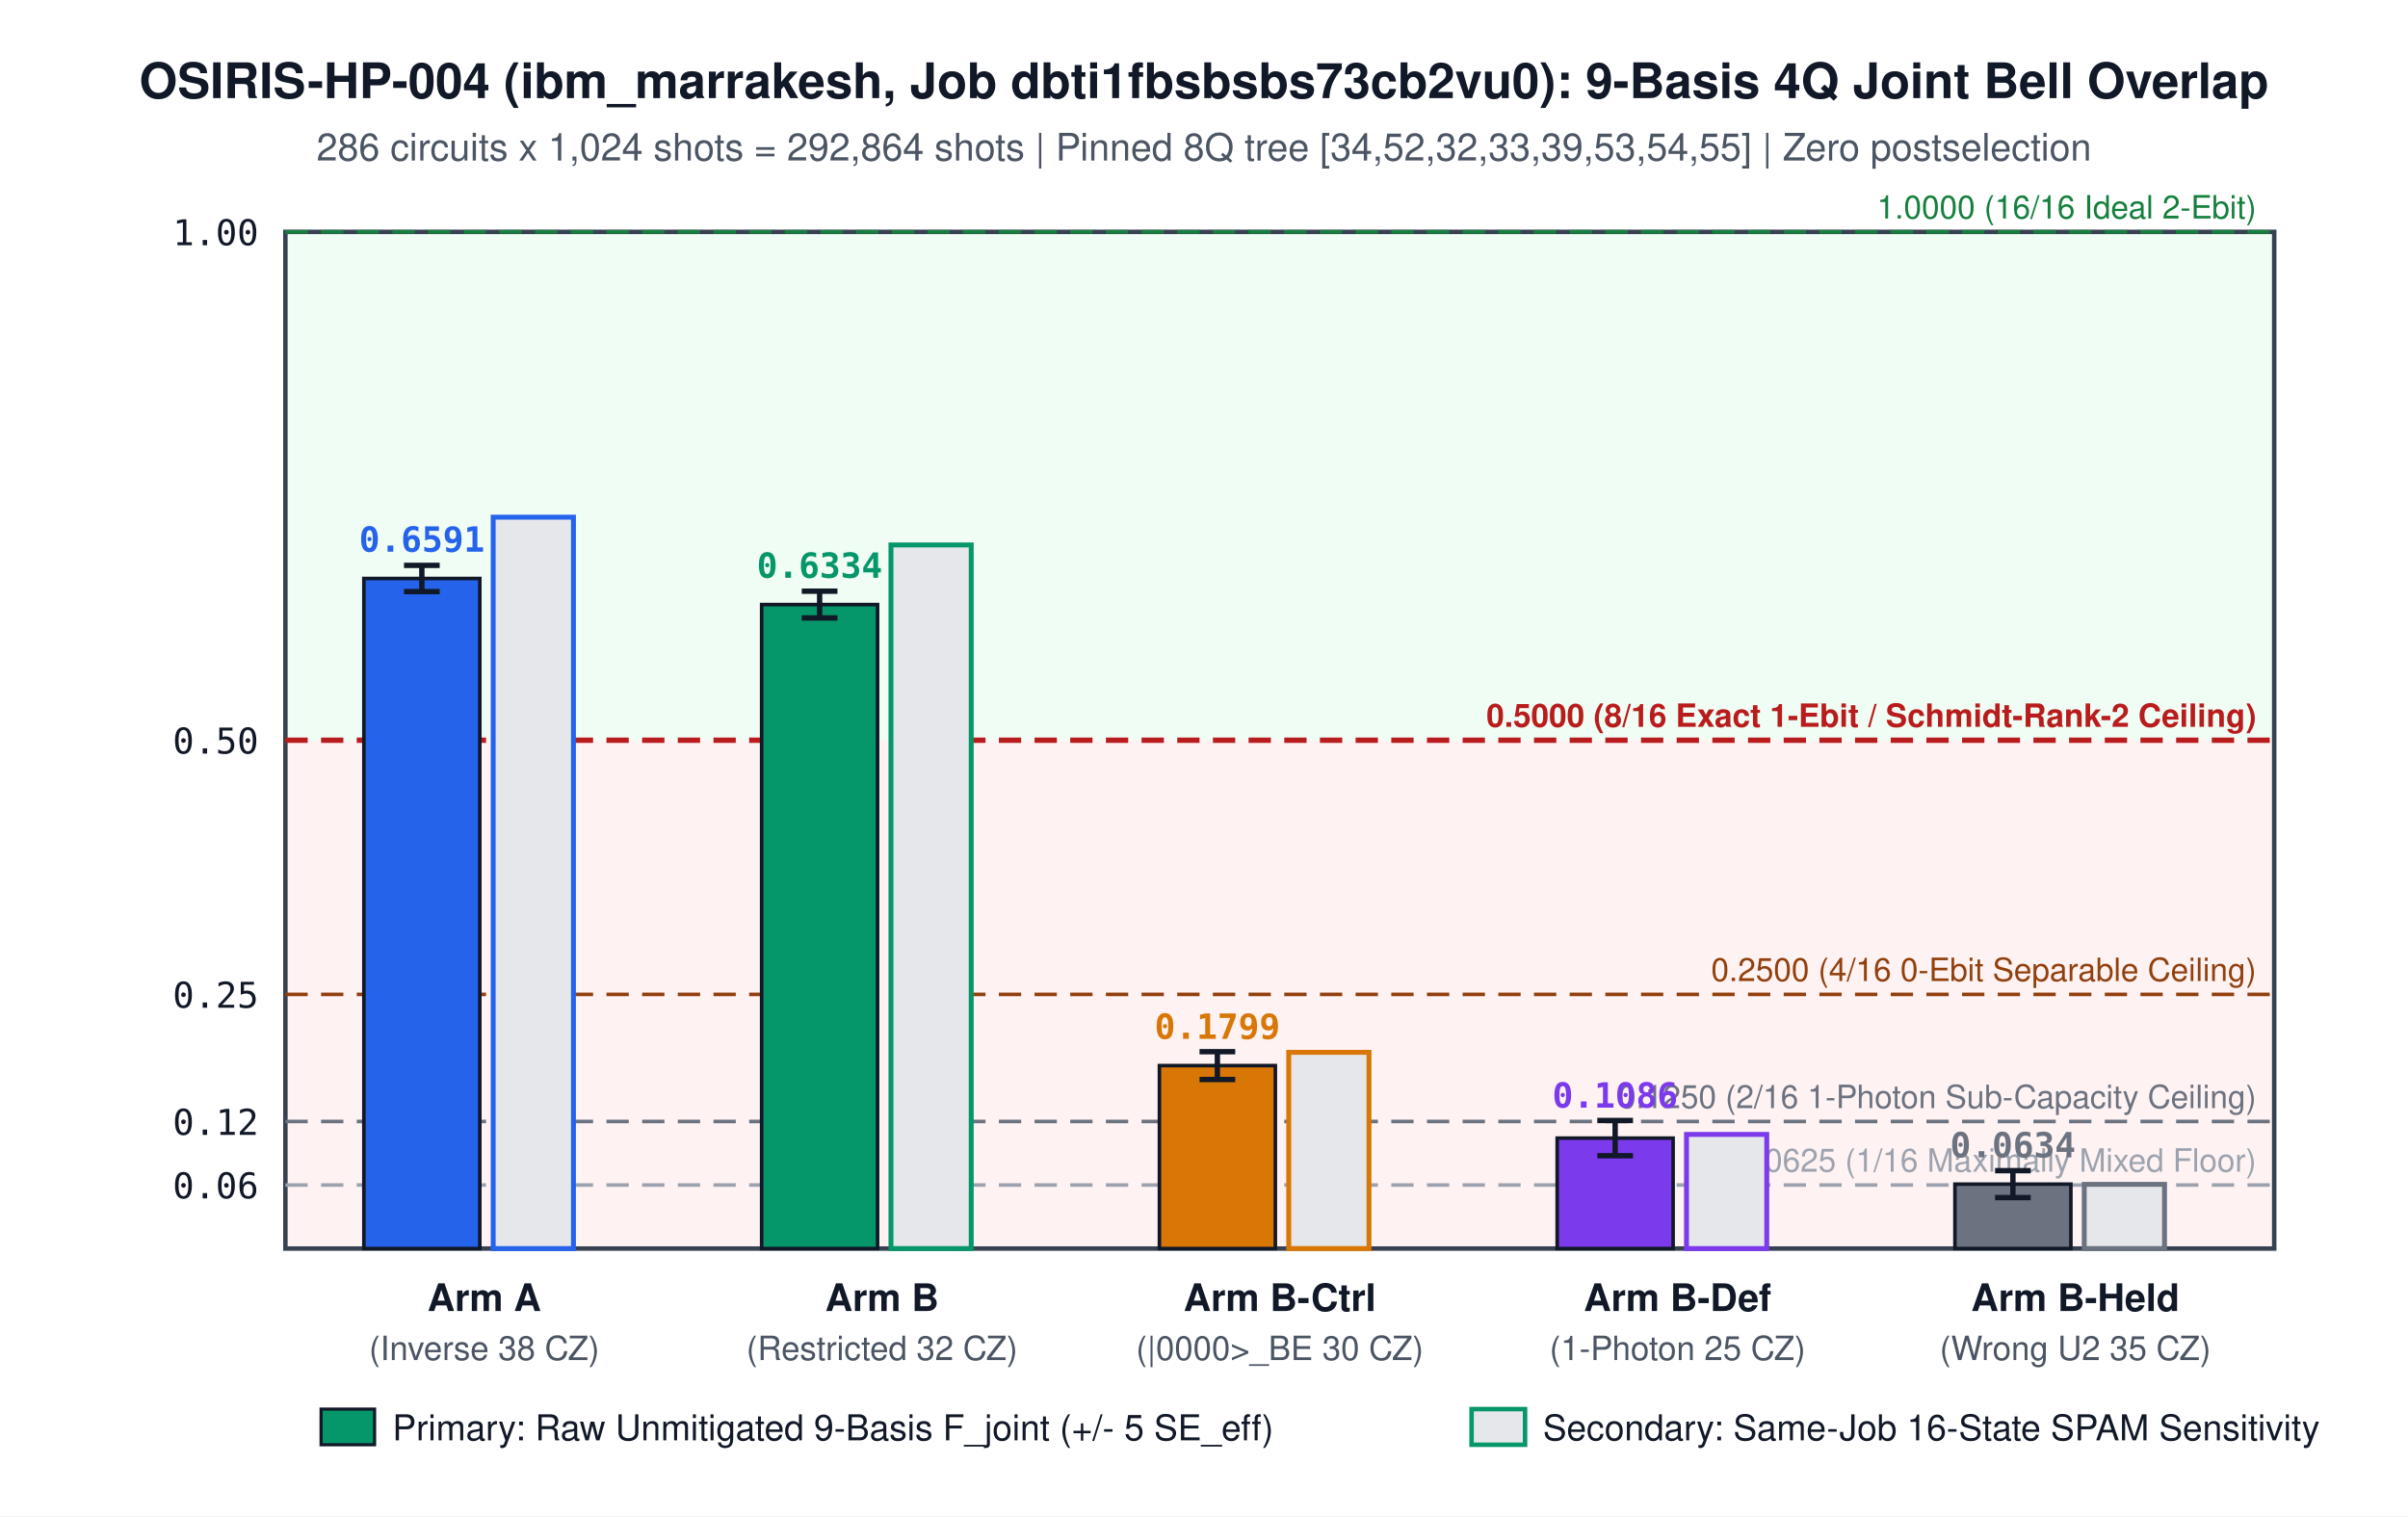
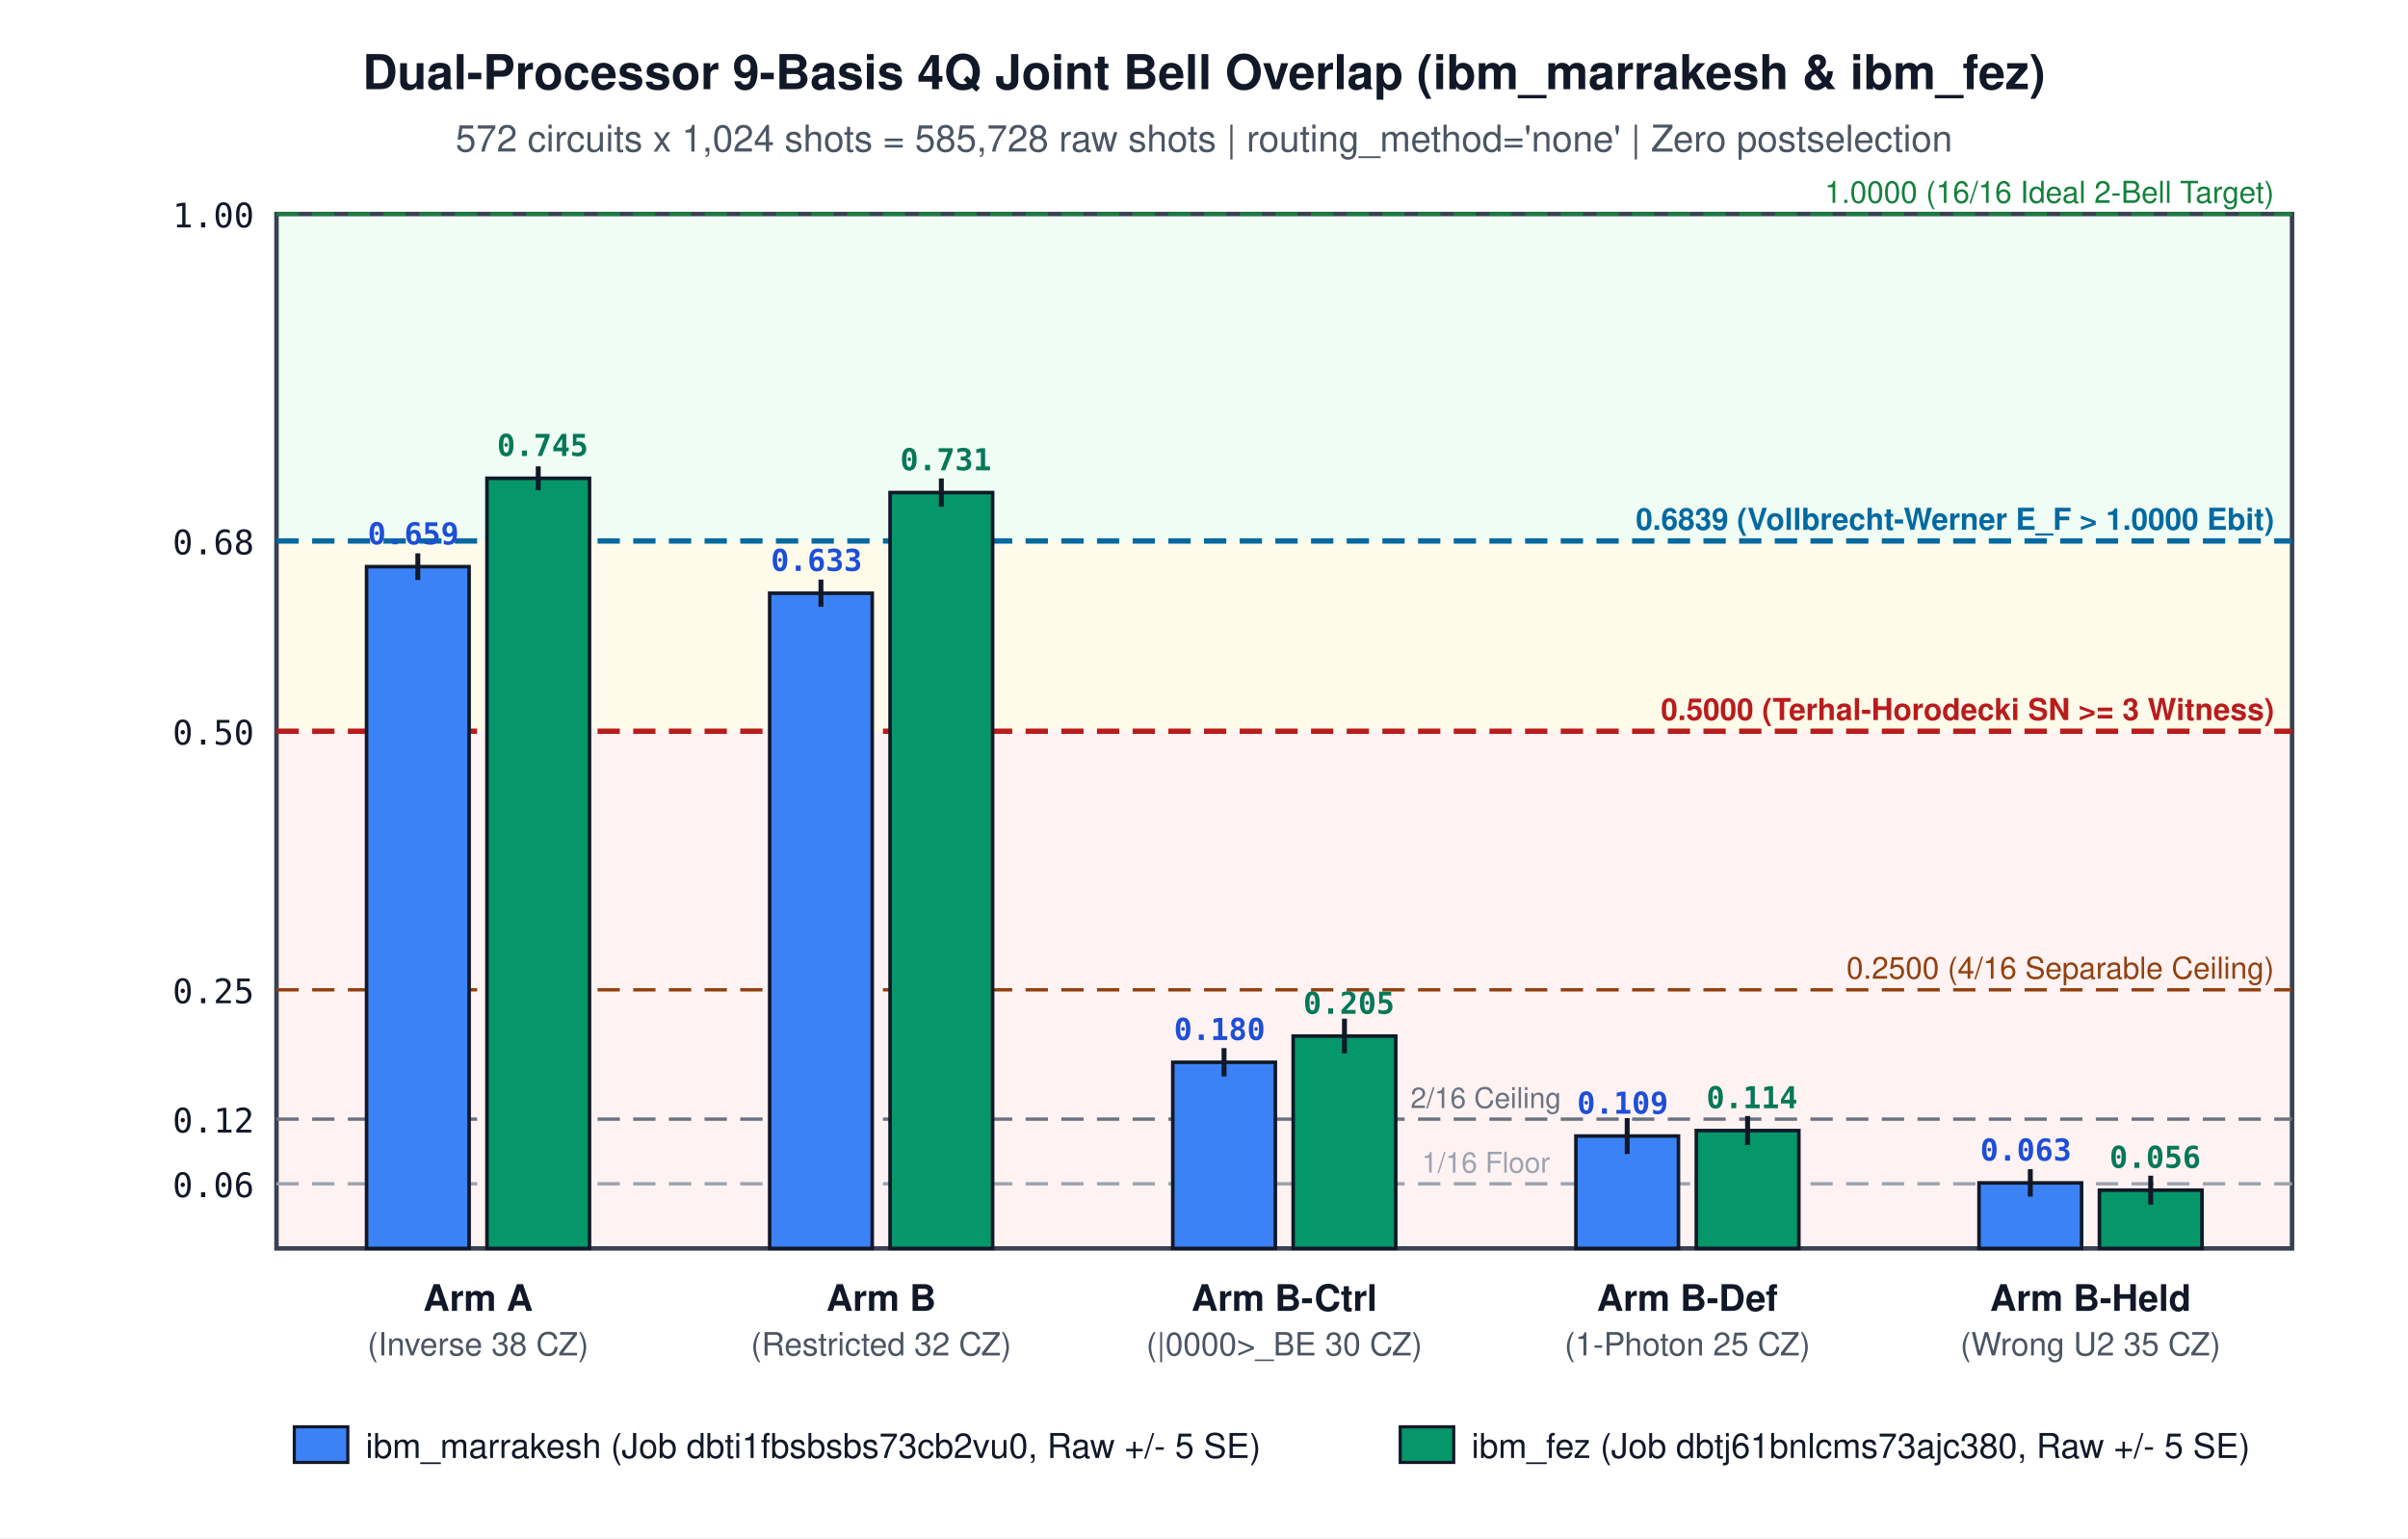
- <svg xmlns="http://www.w3.org/2000/svg" width="540" height="340" viewBox="0 0 540 340">
-   <rect x="0" y="0" width="540" height="340" fill="#ffffff" />
-   <text x="270.00" y="22.00" font-family="Helvetica, Arial, sans-serif" font-size="11.0" font-weight="bold" fill="#111827" text-anchor="middle">OSIRIS-HP-004 (ibm_marrakesh, Job dbti1fbsbsbs73cb2vu0): 9-Basis 4Q Joint Bell Overlap</text>
-   <text x="270.00" y="36.00" font-family="Helvetica, Arial, sans-serif" font-size="8.5" font-weight="normal" fill="#4b5563" text-anchor="middle">286 circuits x 1,024 shots = 292,864 shots | Pinned 8Q tree [34,52,32,33,39,53,54,55] | Zero postselection</text>
-   <rect x="64.00" y="166.00" width="446.00" height="114.00" fill="#fef2f2" />
-   <rect x="64.00" y="52.00" width="446.00" height="114.00" fill="#f0fdf4" />
-   <rect x="64.00" y="52.00" width="446.00" height="228.00" fill="none" stroke="#374151" stroke-width="1.00" />
-   <line x1="64.00" y1="52.00" x2="510.00" y2="52.00" stroke="#15803d" stroke-width="0.80" stroke-dasharray="5,3" />
-   <text x="58.00" y="55.00" font-family="monospace" font-size="8.0" font-weight="normal" fill="#111827" text-anchor="end">1.00</text>
-   <text x="506.00" y="49.00" font-family="Helvetica, Arial, sans-serif" font-size="7.2" font-weight="normal" fill="#15803d" text-anchor="end">1.0000 (16/16 Ideal 2-Ebit)</text>
-   <line x1="64.00" y1="166.00" x2="510.00" y2="166.00" stroke="#b91c1c" stroke-width="1.20" stroke-dasharray="5,3" />
-   <text x="58.00" y="169.00" font-family="monospace" font-size="8.0" font-weight="normal" fill="#111827" text-anchor="end">0.50</text>
-   <text x="506.00" y="163.00" font-family="Helvetica, Arial, sans-serif" font-size="7.2" font-weight="bold" fill="#b91c1c" text-anchor="end">0.5000 (8/16 Exact 1-Ebit / Schmidt-Rank-2 Ceiling)</text>
-   <line x1="64.00" y1="223.00" x2="510.00" y2="223.00" stroke="#92400e" stroke-width="0.80" stroke-dasharray="5,3" />
-   <text x="58.00" y="226.00" font-family="monospace" font-size="8.0" font-weight="normal" fill="#111827" text-anchor="end">0.25</text>
-   <text x="506.00" y="220.00" font-family="Helvetica, Arial, sans-serif" font-size="7.2" font-weight="normal" fill="#92400e" text-anchor="end">0.2500 (4/16 0-Ebit Separable Ceiling)</text>
-   <line x1="64.00" y1="251.50" x2="510.00" y2="251.50" stroke="#6b7280" stroke-width="0.80" stroke-dasharray="5,3" />
-   <text x="58.00" y="254.50" font-family="monospace" font-size="8.0" font-weight="normal" fill="#111827" text-anchor="end">0.12</text>
-   <text x="506.00" y="248.50" font-family="Helvetica, Arial, sans-serif" font-size="7.2" font-weight="normal" fill="#6b7280" text-anchor="end">0.1250 (2/16 1-Photon Sub-Capacity Ceiling)</text>
-   <line x1="64.00" y1="265.75" x2="510.00" y2="265.75" stroke="#9ca3af" stroke-width="0.80" stroke-dasharray="5,3" />
-   <text x="58.00" y="268.75" font-family="monospace" font-size="8.0" font-weight="normal" fill="#111827" text-anchor="end">0.06</text>
-   <text x="506.00" y="262.75" font-family="Helvetica, Arial, sans-serif" font-size="7.2" font-weight="normal" fill="#9ca3af" text-anchor="end">0.0625 (1/16 Maximally Mixed Floor)</text>
-   <rect x="81.60" y="129.73" width="26.00" height="150.27" fill="#2563eb" stroke="#111827" stroke-width="0.80" />
-   <line x1="94.60" y1="126.79" x2="94.60" y2="132.67" stroke="#111827" stroke-width="1.20" />
-   <line x1="90.60" y1="126.79" x2="98.60" y2="126.79" stroke="#111827" stroke-width="1.20" />
-   <line x1="90.60" y1="132.67" x2="98.60" y2="132.67" stroke="#111827" stroke-width="1.20" />
-   <rect x="110.60" y="115.98" width="18.00" height="164.02" fill="#e5e7eb" stroke="#2563eb" stroke-width="1.10" />
-   <text x="94.60" y="123.73" font-family="monospace" font-size="7.8" font-weight="bold" fill="#2563eb" text-anchor="middle">0.6591</text>
-   <text x="108.60" y="294.00" font-family="Helvetica, Arial, sans-serif" font-size="8.5" font-weight="bold" fill="#111827" text-anchor="middle">Arm A</text>
-   <text x="108.60" y="305.00" font-family="Helvetica, Arial, sans-serif" font-size="7.5" font-weight="normal" fill="#4b5563" text-anchor="middle">(Inverse 38 CZ)</text>
-   <rect x="170.80" y="135.58" width="26.00" height="144.42" fill="#059669" stroke="#111827" stroke-width="0.80" />
-   <line x1="183.80" y1="132.58" x2="183.80" y2="138.58" stroke="#111827" stroke-width="1.20" />
-   <line x1="179.80" y1="132.58" x2="187.80" y2="132.58" stroke="#111827" stroke-width="1.20" />
-   <line x1="179.80" y1="138.58" x2="187.80" y2="138.58" stroke="#111827" stroke-width="1.20" />
-   <rect x="199.80" y="122.21" width="18.00" height="157.79" fill="#e5e7eb" stroke="#059669" stroke-width="1.10" />
-   <text x="183.80" y="129.58" font-family="monospace" font-size="7.8" font-weight="bold" fill="#059669" text-anchor="middle">0.6334</text>
-   <text x="197.80" y="294.00" font-family="Helvetica, Arial, sans-serif" font-size="8.5" font-weight="bold" fill="#111827" text-anchor="middle">Arm B</text>
-   <text x="197.80" y="305.00" font-family="Helvetica, Arial, sans-serif" font-size="7.5" font-weight="normal" fill="#4b5563" text-anchor="middle">(Restricted 32 CZ)</text>
-   <rect x="260.00" y="238.97" width="26.00" height="41.03" fill="#d97706" stroke="#111827" stroke-width="0.80" />
-   <line x1="273.00" y1="235.85" x2="273.00" y2="242.09" stroke="#111827" stroke-width="1.20" />
-   <line x1="269.00" y1="235.85" x2="277.00" y2="235.85" stroke="#111827" stroke-width="1.20" />
-   <line x1="269.00" y1="242.09" x2="277.00" y2="242.09" stroke="#111827" stroke-width="1.20" />
-   <rect x="289.00" y="235.99" width="18.00" height="44.01" fill="#e5e7eb" stroke="#d97706" stroke-width="1.10" />
-   <text x="273.00" y="232.97" font-family="monospace" font-size="7.8" font-weight="bold" fill="#d97706" text-anchor="middle">0.1799</text>
-   <text x="287.00" y="294.00" font-family="Helvetica, Arial, sans-serif" font-size="8.5" font-weight="bold" fill="#111827" text-anchor="middle">Arm B-Ctrl</text>
-   <text x="287.00" y="305.00" font-family="Helvetica, Arial, sans-serif" font-size="7.5" font-weight="normal" fill="#4b5563" text-anchor="middle">(|0000&gt;_BE 30 CZ)</text>
-   <rect x="349.20" y="255.23" width="26.00" height="24.77" fill="#7c3aed" stroke="#111827" stroke-width="0.80" />
-   <line x1="362.20" y1="251.28" x2="362.20" y2="259.18" stroke="#111827" stroke-width="1.20" />
-   <line x1="358.20" y1="251.28" x2="366.20" y2="251.28" stroke="#111827" stroke-width="1.20" />
-   <line x1="358.20" y1="259.18" x2="366.20" y2="259.18" stroke="#111827" stroke-width="1.20" />
-   <rect x="378.20" y="254.40" width="18.00" height="25.60" fill="#e5e7eb" stroke="#7c3aed" stroke-width="1.10" />
-   <text x="362.20" y="248.40" font-family="monospace" font-size="7.8" font-weight="bold" fill="#7c3aed" text-anchor="middle">0.1086</text>
-   <text x="376.20" y="294.00" font-family="Helvetica, Arial, sans-serif" font-size="8.5" font-weight="bold" fill="#111827" text-anchor="middle">Arm B-Def</text>
-   <text x="376.20" y="305.00" font-family="Helvetica, Arial, sans-serif" font-size="7.5" font-weight="normal" fill="#4b5563" text-anchor="middle">(1-Photon 25 CZ)</text>
-   <rect x="438.40" y="265.55" width="26.00" height="14.45" fill="#6b7280" stroke="#111827" stroke-width="0.80" />
-   <line x1="451.40" y1="262.53" x2="451.40" y2="268.57" stroke="#111827" stroke-width="1.20" />
-   <line x1="447.40" y1="262.53" x2="455.40" y2="262.53" stroke="#111827" stroke-width="1.20" />
-   <line x1="447.40" y1="268.57" x2="455.40" y2="268.57" stroke="#111827" stroke-width="1.20" />
-   <rect x="467.40" y="265.60" width="18.00" height="14.40" fill="#e5e7eb" stroke="#6b7280" stroke-width="1.10" />
-   <text x="451.40" y="259.55" font-family="monospace" font-size="7.8" font-weight="bold" fill="#6b7280" text-anchor="middle">0.0634</text>
-   <text x="465.40" y="294.00" font-family="Helvetica, Arial, sans-serif" font-size="8.5" font-weight="bold" fill="#111827" text-anchor="middle">Arm B-Held</text>
-   <text x="465.40" y="305.00" font-family="Helvetica, Arial, sans-serif" font-size="7.5" font-weight="normal" fill="#4b5563" text-anchor="middle">(Wrong U2 35 CZ)</text>
-   <rect x="72.00" y="316.00" width="12.00" height="8.00" fill="#059669" stroke="#111827" stroke-width="0.70" />
-   <text x="88.00" y="323.00" font-family="Helvetica, Arial, sans-serif" font-size="8.0" font-weight="normal" fill="#111827" text-anchor="start">Primary: Raw Unmitigated 9-Basis F_joint (+/- 5 SE_eff)</text>
-   <rect x="330.00" y="316.00" width="12.00" height="8.00" fill="#e5e7eb" stroke="#059669" stroke-width="1.00" />
-   <text x="346.00" y="323.00" font-family="Helvetica, Arial, sans-serif" font-size="8.0" font-weight="normal" fill="#111827" text-anchor="start">Secondary: Same-Job 16-State SPAM Sensitivity</text>
+ <svg xmlns="http://www.w3.org/2000/svg" width="540" height="345" viewBox="0 0 540 345">
+   <rect x="0" y="0" width="540" height="345" fill="#ffffff" />
+   <text x="270.00" y="20.00" font-family="Helvetica, Arial, sans-serif" font-size="10.8" font-weight="bold" fill="#111827" text-anchor="middle">Dual-Processor 9-Basis 4Q Joint Bell Overlap (ibm_marrakesh &amp; ibm_fez)</text>
+   <text x="270.00" y="34.00" font-family="Helvetica, Arial, sans-serif" font-size="8.3" font-weight="normal" fill="#4b5563" text-anchor="middle">572 circuits x 1,024 shots = 585,728 raw shots | routing_method='none' | Zero postselection</text>
+   <rect x="62.00" y="164.00" width="452.00" height="116.00" fill="#fef2f2" />
+   <rect x="62.00" y="121.33" width="452.00" height="42.67" fill="#fffbeb" />
+   <rect x="62.00" y="48.00" width="452.00" height="73.33" fill="#f0fdf4" />
+   <rect x="62.00" y="48.00" width="452.00" height="232.00" fill="none" stroke="#374151" stroke-width="1.00" />
+   <line x1="62.00" y1="48.00" x2="514.00" y2="48.00" stroke="#15803d" stroke-width="0.75" stroke-dasharray="5,3" />
+   <text x="57.00" y="51.00" font-family="monospace" font-size="7.6" font-weight="normal" fill="#111827" text-anchor="end">1.00</text>
+   <text x="510.00" y="45.50" font-family="Helvetica, Arial, sans-serif" font-size="6.8" font-weight="normal" fill="#15803d" text-anchor="end">1.0000 (16/16 Ideal 2-Bell Target)</text>
+   <line x1="62.00" y1="121.33" x2="514.00" y2="121.33" stroke="#0369a1" stroke-width="1.20" stroke-dasharray="5,3" />
+   <text x="57.00" y="124.33" font-family="monospace" font-size="7.6" font-weight="normal" fill="#111827" text-anchor="end">0.68</text>
+   <text x="510.00" y="118.83" font-family="Helvetica, Arial, sans-serif" font-size="6.8" font-weight="bold" fill="#0369a1" text-anchor="end">0.6839 (Vollbrecht-Werner E_F &gt; 1.0000 Ebit)</text>
+   <line x1="62.00" y1="164.00" x2="514.00" y2="164.00" stroke="#b91c1c" stroke-width="1.20" stroke-dasharray="5,3" />
+   <text x="57.00" y="167.00" font-family="monospace" font-size="7.6" font-weight="normal" fill="#111827" text-anchor="end">0.50</text>
+   <text x="510.00" y="161.50" font-family="Helvetica, Arial, sans-serif" font-size="6.8" font-weight="bold" fill="#b91c1c" text-anchor="end">0.5000 (Terhal-Horodecki SN &gt;= 3 Witness)</text>
+   <line x1="62.00" y1="222.00" x2="514.00" y2="222.00" stroke="#92400e" stroke-width="0.75" stroke-dasharray="5,3" />
+   <text x="57.00" y="225.00" font-family="monospace" font-size="7.6" font-weight="normal" fill="#111827" text-anchor="end">0.25</text>
+   <text x="510.00" y="219.50" font-family="Helvetica, Arial, sans-serif" font-size="6.8" font-weight="normal" fill="#92400e" text-anchor="end">0.2500 (4/16 Separable Ceiling)</text>
+   <line x1="62.00" y1="251.00" x2="514.00" y2="251.00" stroke="#6b7280" stroke-width="0.75" stroke-dasharray="5,3" />
+   <text x="57.00" y="254.00" font-family="monospace" font-size="7.6" font-weight="normal" fill="#111827" text-anchor="end">0.12</text>
+   <text x="333.20" y="248.50" font-family="Helvetica, Arial, sans-serif" font-size="6.4" font-weight="normal" fill="#6b7280" text-anchor="middle">2/16 Ceiling</text>
+   <line x1="62.00" y1="265.50" x2="514.00" y2="265.50" stroke="#9ca3af" stroke-width="0.75" stroke-dasharray="5,3" />
+   <text x="57.00" y="268.50" font-family="monospace" font-size="7.6" font-weight="normal" fill="#111827" text-anchor="end">0.06</text>
+   <text x="333.20" y="263.00" font-family="Helvetica, Arial, sans-serif" font-size="6.4" font-weight="normal" fill="#9ca3af" text-anchor="middle">1/16 Floor</text>
+   <rect x="82.20" y="127.09" width="23.00" height="152.91" fill="#3b82f6" stroke="#111827" stroke-width="0.80" />
+   <line x1="93.70" y1="124.10" x2="93.70" y2="130.08" stroke="#111827" stroke-width="1.10" />
+   <rect x="109.20" y="107.27" width="23.00" height="172.73" fill="#059669" stroke="#111827" stroke-width="0.80" />
+   <line x1="120.70" y1="104.59" x2="120.70" y2="109.96" stroke="#111827" stroke-width="1.10" />
+   <text x="92.70" y="122.09" font-family="monospace" font-size="6.8" font-weight="bold" fill="#1d4ed8" text-anchor="middle">0.659</text>
+   <text x="121.70" y="102.27" font-family="monospace" font-size="6.8" font-weight="bold" fill="#047857" text-anchor="middle">0.745</text>
+   <text x="107.20" y="294.00" font-family="Helvetica, Arial, sans-serif" font-size="8.2" font-weight="bold" fill="#111827" text-anchor="middle">Arm A</text>
+   <text x="107.20" y="304.00" font-family="Helvetica, Arial, sans-serif" font-size="7.2" font-weight="normal" fill="#4b5563" text-anchor="middle">(Inverse 38 CZ)</text>
+   <rect x="172.60" y="133.05" width="23.00" height="146.95" fill="#3b82f6" stroke="#111827" stroke-width="0.80" />
+   <line x1="184.10" y1="129.99" x2="184.10" y2="136.10" stroke="#111827" stroke-width="1.10" />
+   <rect x="199.60" y="110.47" width="23.00" height="169.53" fill="#059669" stroke="#111827" stroke-width="0.80" />
+   <line x1="211.10" y1="107.31" x2="211.10" y2="113.64" stroke="#111827" stroke-width="1.10" />
+   <text x="183.10" y="128.05" font-family="monospace" font-size="6.8" font-weight="bold" fill="#1d4ed8" text-anchor="middle">0.633</text>
+   <text x="212.10" y="105.47" font-family="monospace" font-size="6.8" font-weight="bold" fill="#047857" text-anchor="middle">0.731</text>
+   <text x="197.60" y="294.00" font-family="Helvetica, Arial, sans-serif" font-size="8.2" font-weight="bold" fill="#111827" text-anchor="middle">Arm B</text>
+   <text x="197.60" y="304.00" font-family="Helvetica, Arial, sans-serif" font-size="7.2" font-weight="normal" fill="#4b5563" text-anchor="middle">(Restricted 32 CZ)</text>
+   <rect x="263.00" y="238.25" width="23.00" height="41.75" fill="#3b82f6" stroke="#111827" stroke-width="0.80" />
+   <line x1="274.50" y1="235.08" x2="274.50" y2="241.43" stroke="#111827" stroke-width="1.10" />
+   <rect x="290.00" y="232.37" width="23.00" height="47.63" fill="#059669" stroke="#111827" stroke-width="0.80" />
+   <line x1="301.50" y1="228.47" x2="301.50" y2="236.26" stroke="#111827" stroke-width="1.10" />
+   <text x="273.50" y="233.25" font-family="monospace" font-size="6.8" font-weight="bold" fill="#1d4ed8" text-anchor="middle">0.180</text>
+   <text x="302.50" y="227.37" font-family="monospace" font-size="6.8" font-weight="bold" fill="#047857" text-anchor="middle">0.205</text>
+   <text x="288.00" y="294.00" font-family="Helvetica, Arial, sans-serif" font-size="8.2" font-weight="bold" fill="#111827" text-anchor="middle">Arm B-Ctrl</text>
+   <text x="288.00" y="304.00" font-family="Helvetica, Arial, sans-serif" font-size="7.2" font-weight="normal" fill="#4b5563" text-anchor="middle">(|0000&gt;_BE 30 CZ)</text>
+   <rect x="353.40" y="254.79" width="23.00" height="25.21" fill="#3b82f6" stroke="#111827" stroke-width="0.80" />
+   <line x1="364.90" y1="250.77" x2="364.90" y2="258.82" stroke="#111827" stroke-width="1.10" />
+   <rect x="380.40" y="253.56" width="23.00" height="26.44" fill="#059669" stroke="#111827" stroke-width="0.80" />
+   <line x1="391.90" y1="250.30" x2="391.90" y2="256.81" stroke="#111827" stroke-width="1.10" />
+   <text x="363.90" y="249.79" font-family="monospace" font-size="6.8" font-weight="bold" fill="#1d4ed8" text-anchor="middle">0.109</text>
+   <text x="392.90" y="248.56" font-family="monospace" font-size="6.8" font-weight="bold" fill="#047857" text-anchor="middle">0.114</text>
+   <text x="378.40" y="294.00" font-family="Helvetica, Arial, sans-serif" font-size="8.2" font-weight="bold" fill="#111827" text-anchor="middle">Arm B-Def</text>
+   <text x="378.40" y="304.00" font-family="Helvetica, Arial, sans-serif" font-size="7.2" font-weight="normal" fill="#4b5563" text-anchor="middle">(1-Photon 25 CZ)</text>
+   <rect x="443.80" y="265.30" width="23.00" height="14.70" fill="#3b82f6" stroke="#111827" stroke-width="0.80" />
+   <line x1="455.30" y1="262.22" x2="455.30" y2="268.37" stroke="#111827" stroke-width="1.10" />
+   <rect x="470.80" y="266.93" width="23.00" height="13.07" fill="#059669" stroke="#111827" stroke-width="0.80" />
+   <line x1="482.30" y1="263.69" x2="482.30" y2="270.17" stroke="#111827" stroke-width="1.10" />
+   <text x="454.30" y="260.30" font-family="monospace" font-size="6.8" font-weight="bold" fill="#1d4ed8" text-anchor="middle">0.063</text>
+   <text x="483.30" y="261.93" font-family="monospace" font-size="6.8" font-weight="bold" fill="#047857" text-anchor="middle">0.056</text>
+   <text x="468.80" y="294.00" font-family="Helvetica, Arial, sans-serif" font-size="8.2" font-weight="bold" fill="#111827" text-anchor="middle">Arm B-Held</text>
+   <text x="468.80" y="304.00" font-family="Helvetica, Arial, sans-serif" font-size="7.2" font-weight="normal" fill="#4b5563" text-anchor="middle">(Wrong U2 35 CZ)</text>
+   <rect x="66.00" y="320.00" width="12.00" height="8.00" fill="#3b82f6" stroke="#111827" stroke-width="0.70" />
+   <text x="82.00" y="327.00" font-family="Helvetica, Arial, sans-serif" font-size="7.7" font-weight="normal" fill="#111827" text-anchor="start">ibm_marrakesh (Job dbti1fbsbsbs73cb2vu0, Raw +/- 5 SE)</text>
+   <rect x="314.00" y="320.00" width="12.00" height="8.00" fill="#059669" stroke="#111827" stroke-width="0.70" />
+   <text x="330.00" y="327.00" font-family="Helvetica, Arial, sans-serif" font-size="7.7" font-weight="normal" fill="#111827" text-anchor="start">ibm_fez (Job dbtj61bnlcms73ajc380, Raw +/- 5 SE)</text>
</svg>
